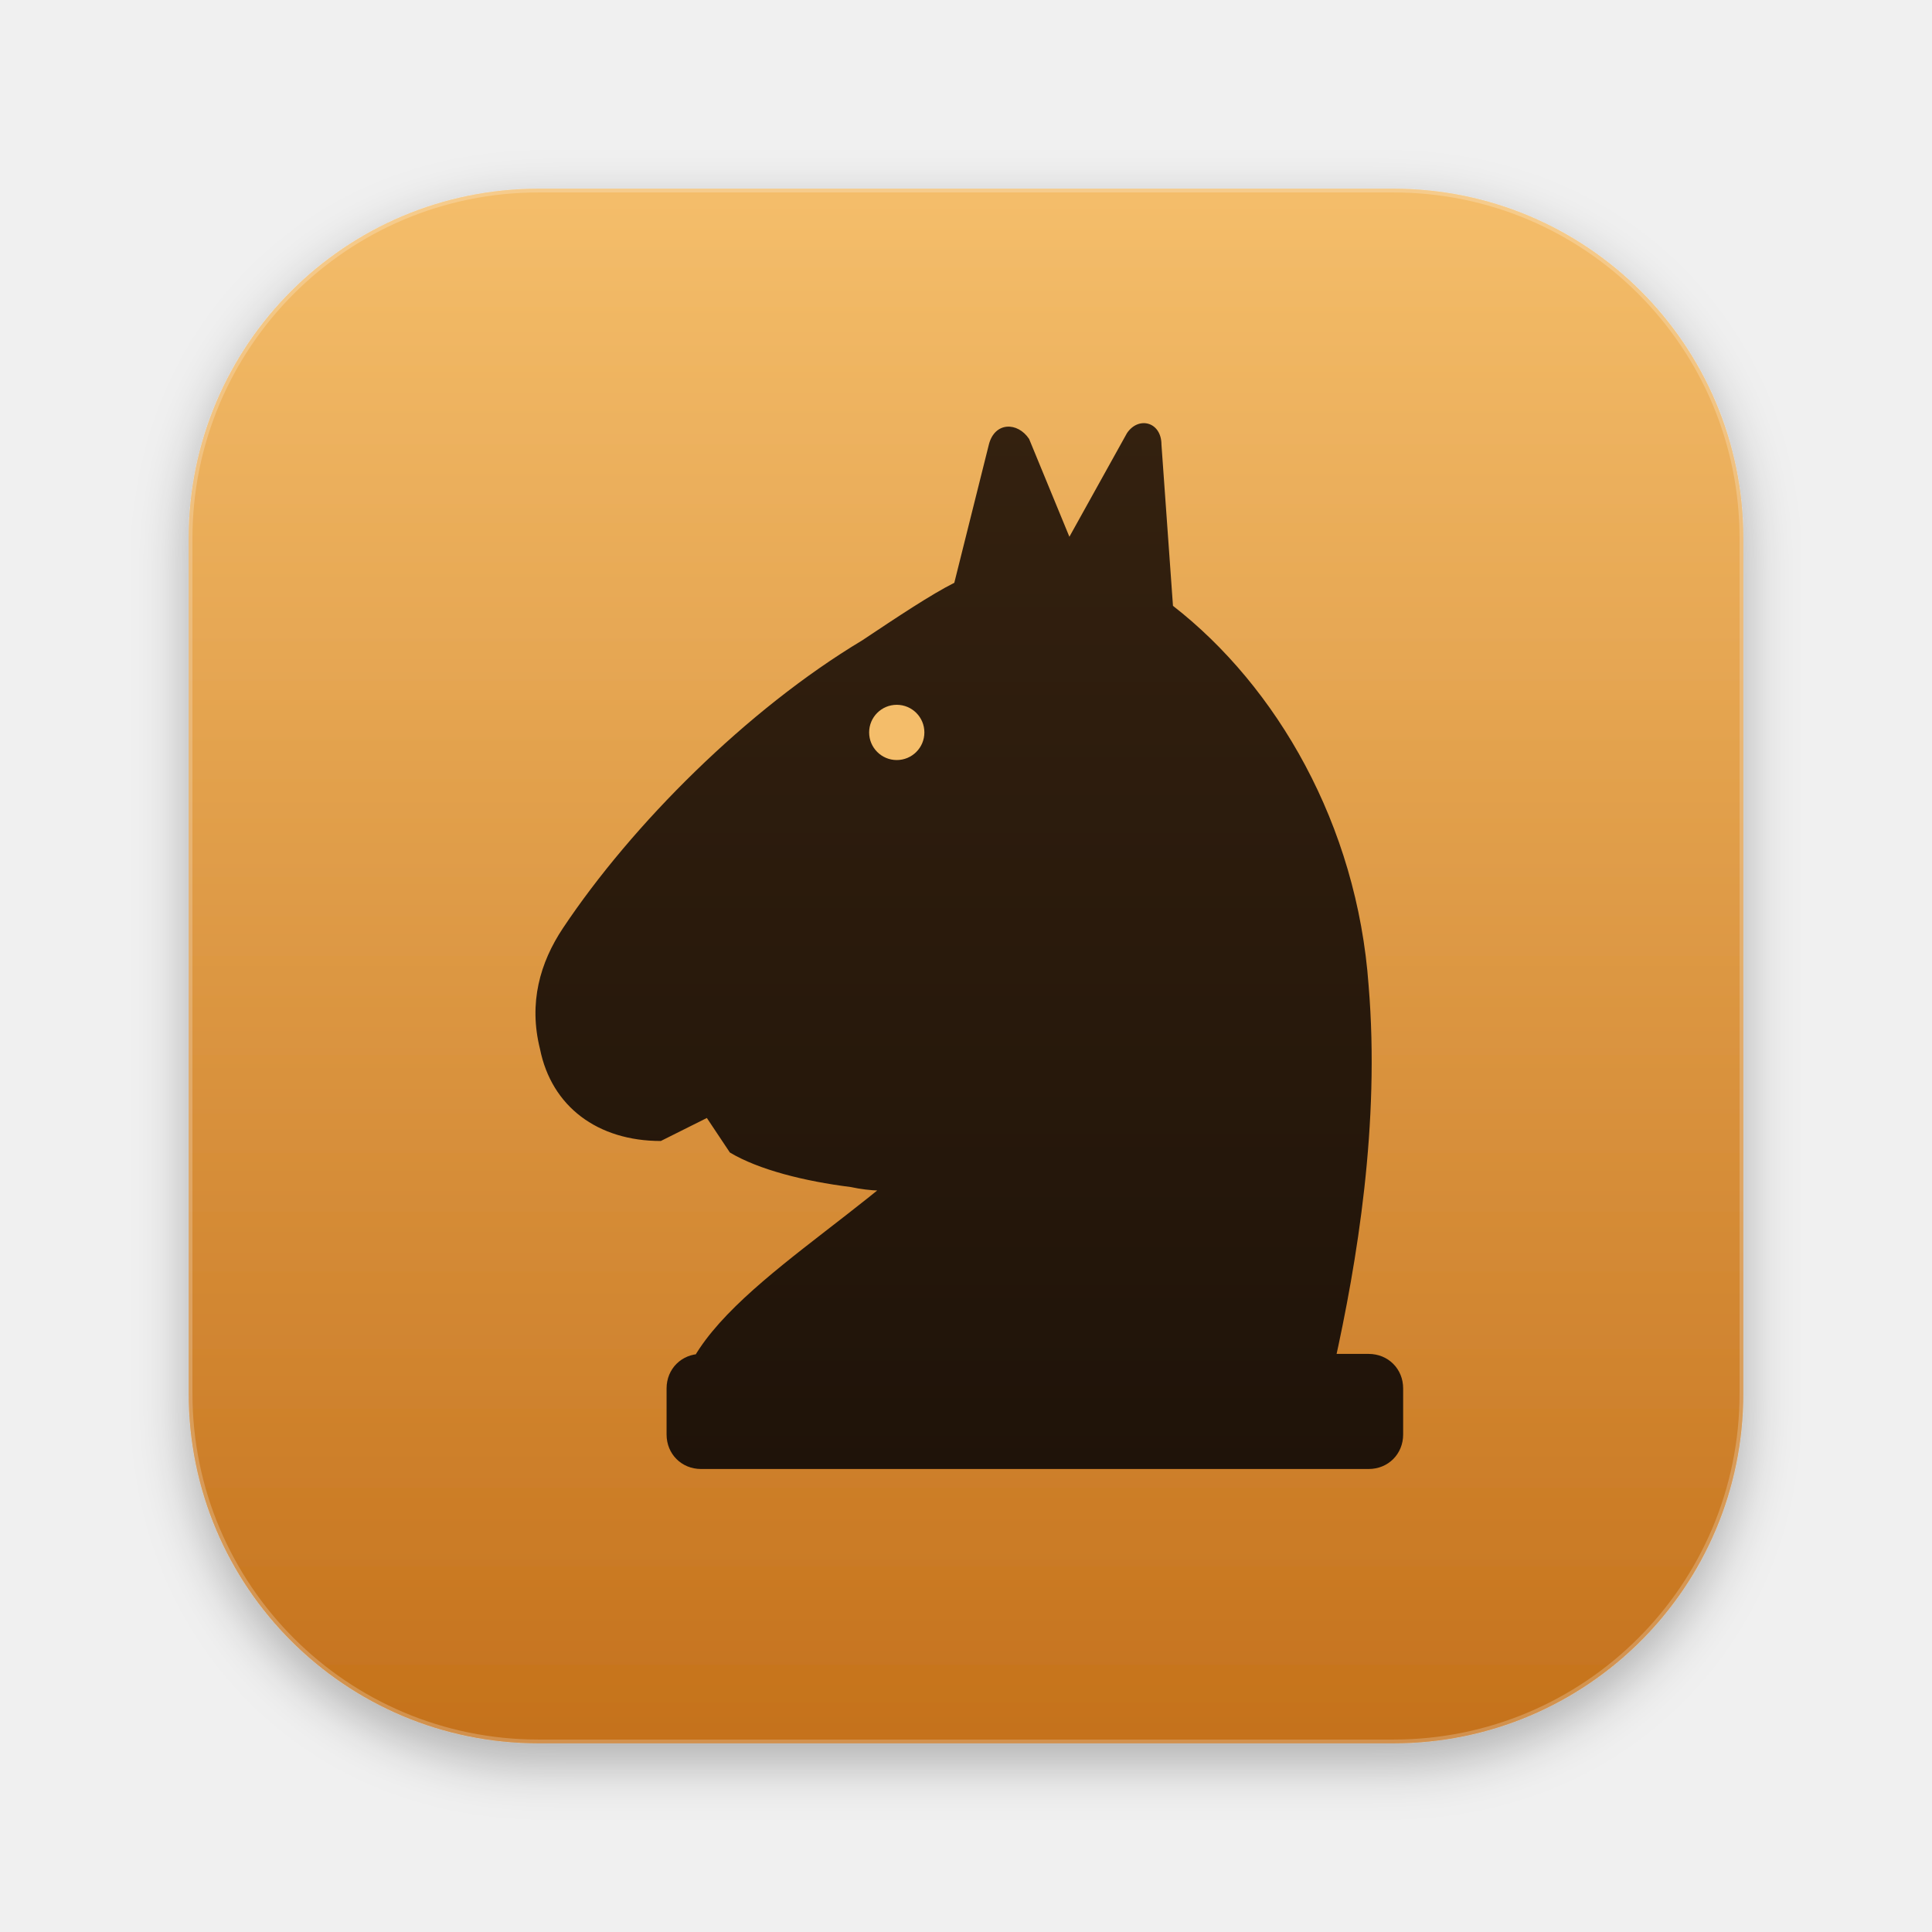
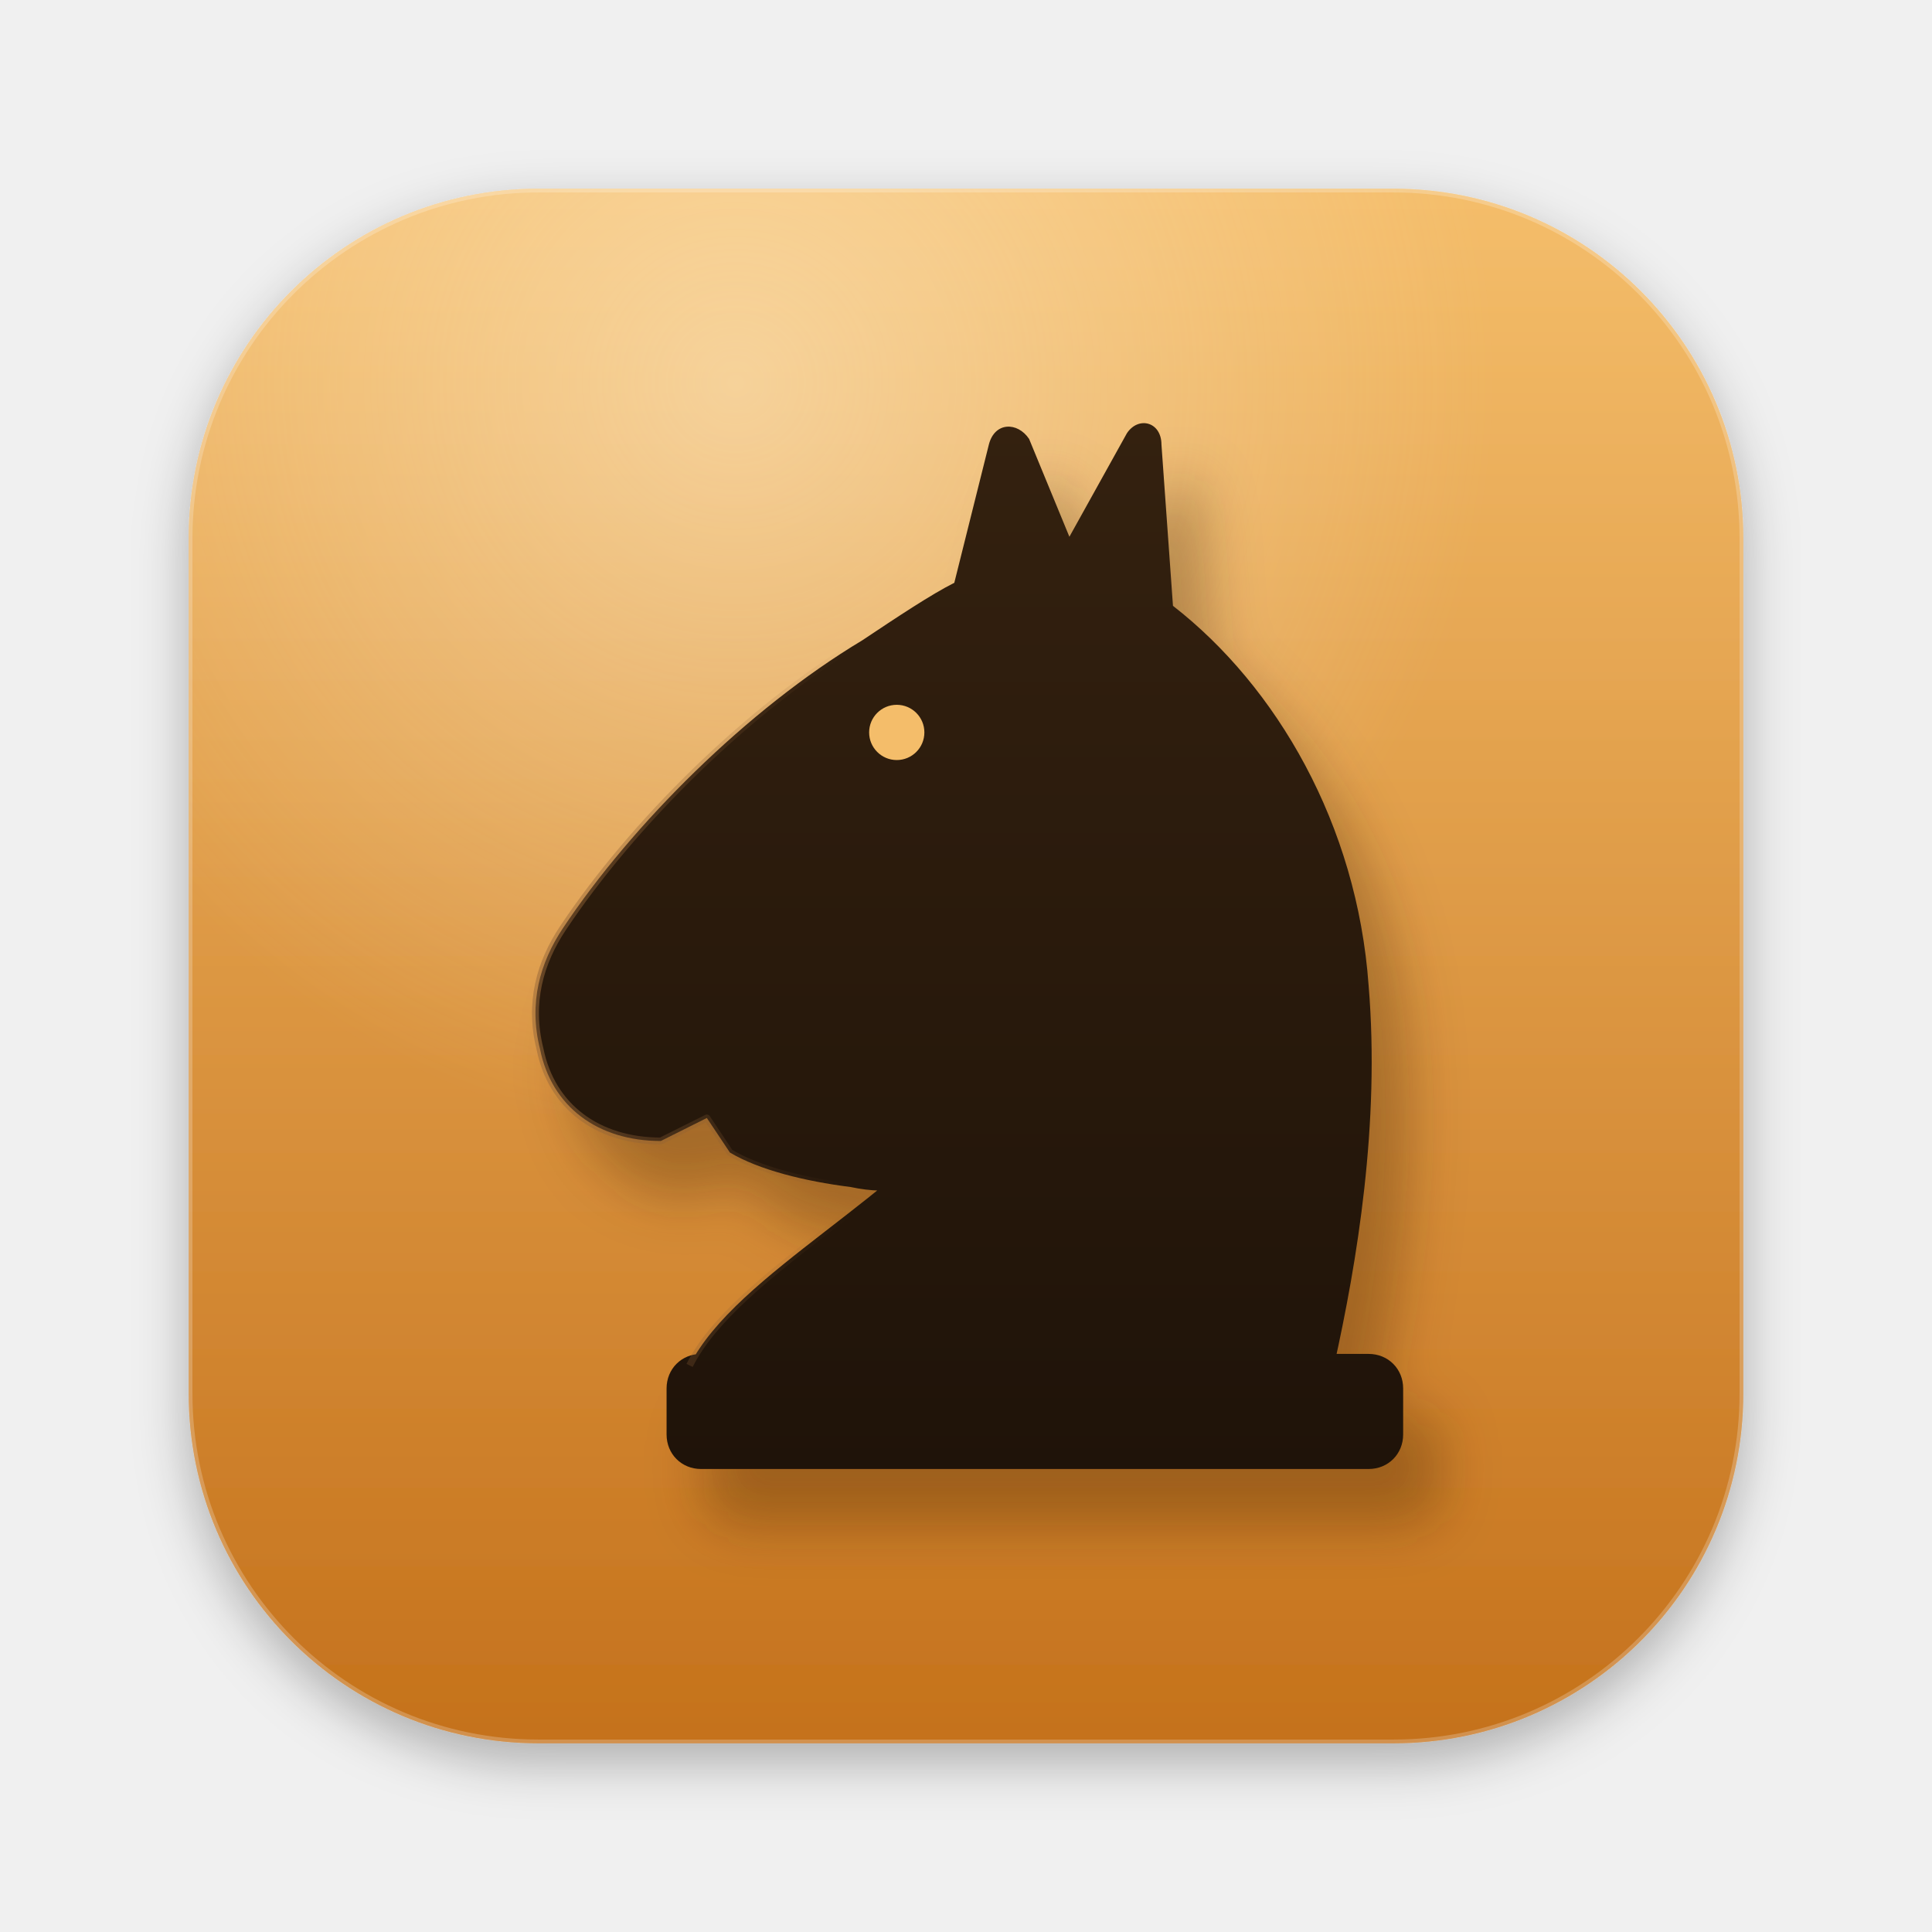
<svg xmlns="http://www.w3.org/2000/svg" width="1024" height="1024" viewBox="0 0 1024 1024">
  <defs>
    <linearGradient id="tile" x1="0" y1="0" x2="0" y2="1">
      <stop offset="0" stop-color="#f4bd6a" />
      <stop offset="1" stop-color="#c5721c" />
    </linearGradient>
    <linearGradient id="ink" x1="0" y1="0" x2="0" y2="1">
      <stop offset="0" stop-color="#34210f" />
      <stop offset="1" stop-color="#1f1309" />
    </linearGradient>
+     <radialGradient id="light" cx="0.35" cy="0.12" r="0.9">
+       <stop offset="0" stop-color="#fff6e0" stop-opacity="0.45" />
+       <stop offset="0.55" stop-color="#fff6e0" stop-opacity="0" />
+     </radialGradient>
+     <linearGradient id="rim" x1="0" y1="0" x2="1" y2="0">
+       <stop offset="0" stop-color="#9a6a3a" stop-opacity="0.55" />
+       <stop offset="0.5" stop-color="#7a5230" stop-opacity="0" />
+     </linearGradient>
+     <filter id="cast" x="-15%" y="-15%" width="130%" height="130%">
+       <feGaussianBlur stdDeviation="2.4" />
+     </filter>
    <filter id="drop" x="-10%" y="-10%" width="120%" height="125%">
      <feGaussianBlur in="SourceAlpha" stdDeviation="14" />
      <feOffset dy="10" />
      <feComponentTransfer>
        <feFuncA type="linear" slope="0.28" />
      </feComponentTransfer>
      <feMerge>
        <feMergeNode />
        <feMergeNode in="SourceGraphic" />
      </feMerge>
    </filter>
  </defs>
  <rect x="100" y="100" width="824" height="824" rx="185.4" fill="url(#tile)" filter="url(#drop)" />
+   <rect x="100" y="100" width="824" height="824" rx="185.4" fill="url(#light)" />
+   <g transform="translate(233 223) scale(6.1)" filter="url(#cast)" opacity="0.32">
+     <path fill="#3a1d05" d="M 25 87 C 29 79 44 72 50 63 C 51 69 46 73 39 71.5 C 35 71 31 70 28.5 68.5 L 26.5 65.5 L 22.5 67.5 C 17 67.5 13 64.5 12 59.5 C 11 55.5 12 52 14 49 C 20 40 30 30 40 24 C 43 22 46 20 48 19 L 51 7 C 51.5 5 53.5 5 54.5 6.5 L 58 15 L 63 6 C 64 4.5 66 5 66 7 L 67 21 C 76 28 83 40 84 54 C 85 66 83 78 81 87 Z M 26 86 L 84 86 C 85.7 86 87 87.3 87 89 L 87 93 C 87 94.7 85.7 96 84 96 L 26 96 C 24.3 96 23 94.7 23 93 L 23 89 C 23 87.3 24.3 86 26 86 Z" />
+   </g>
  <rect x="101" y="101" width="822" height="822" rx="184.4" fill="none" stroke="#ffffff" stroke-opacity="0.22" stroke-width="2" />
  <g transform="translate(213 193) scale(6.1)">
    <path fill="url(#ink)" d="M 25 87 C 29 79 44 72 50 63 C 51 69 46 73 39 71.5 C 35 71 31 70 28.5 68.5 L 26.5 65.5 L 22.5 67.5 C 17 67.5 13 64.5 12 59.5 C 11 55.5 12 52 14 49 C 20 40 30 30 40 24 C 43 22 46 20 48 19 L 51 7 C 51.5 5 53.5 5 54.5 6.5 L 58 15 L 63 6 C 64 4.5 66 5 66 7 L 67 21 C 76 28 83 40 84 54 C 85 66 83 78 81 87 Z M 26 86 L 84 86 C 85.7 86 87 87.3 87 89 L 87 93 C 87 94.7 85.7 96 84 96 L 26 96 C 24.3 96 23 94.7 23 93 L 23 89 C 23 87.3 24.3 86 26 86 Z" />
+     <path fill="none" stroke="url(#rim)" stroke-width="0.6" stroke-linejoin="round" d="M 25 87 C 29 79 44 72 50 63 C 51 69 46 73 39 71.5 C 35 71 31 70 28.5 68.5 L 26.5 65.5 L 22.5 67.5 C 17 67.5 13 64.5 12 59.5 C 11 55.5 12 52 14 49 C 20 40 30 30 40 24 C 43 22 46 20 48 19 L 51 7 C 51.5 5 53.5 5 54.5 6.5 L 58 15 L 63 6 C 64 4.5 66 5 66 7 L 67 21" />
    <circle cx="43" cy="32" r="2.4" fill="#f4bd6a" />
  </g>
</svg>
